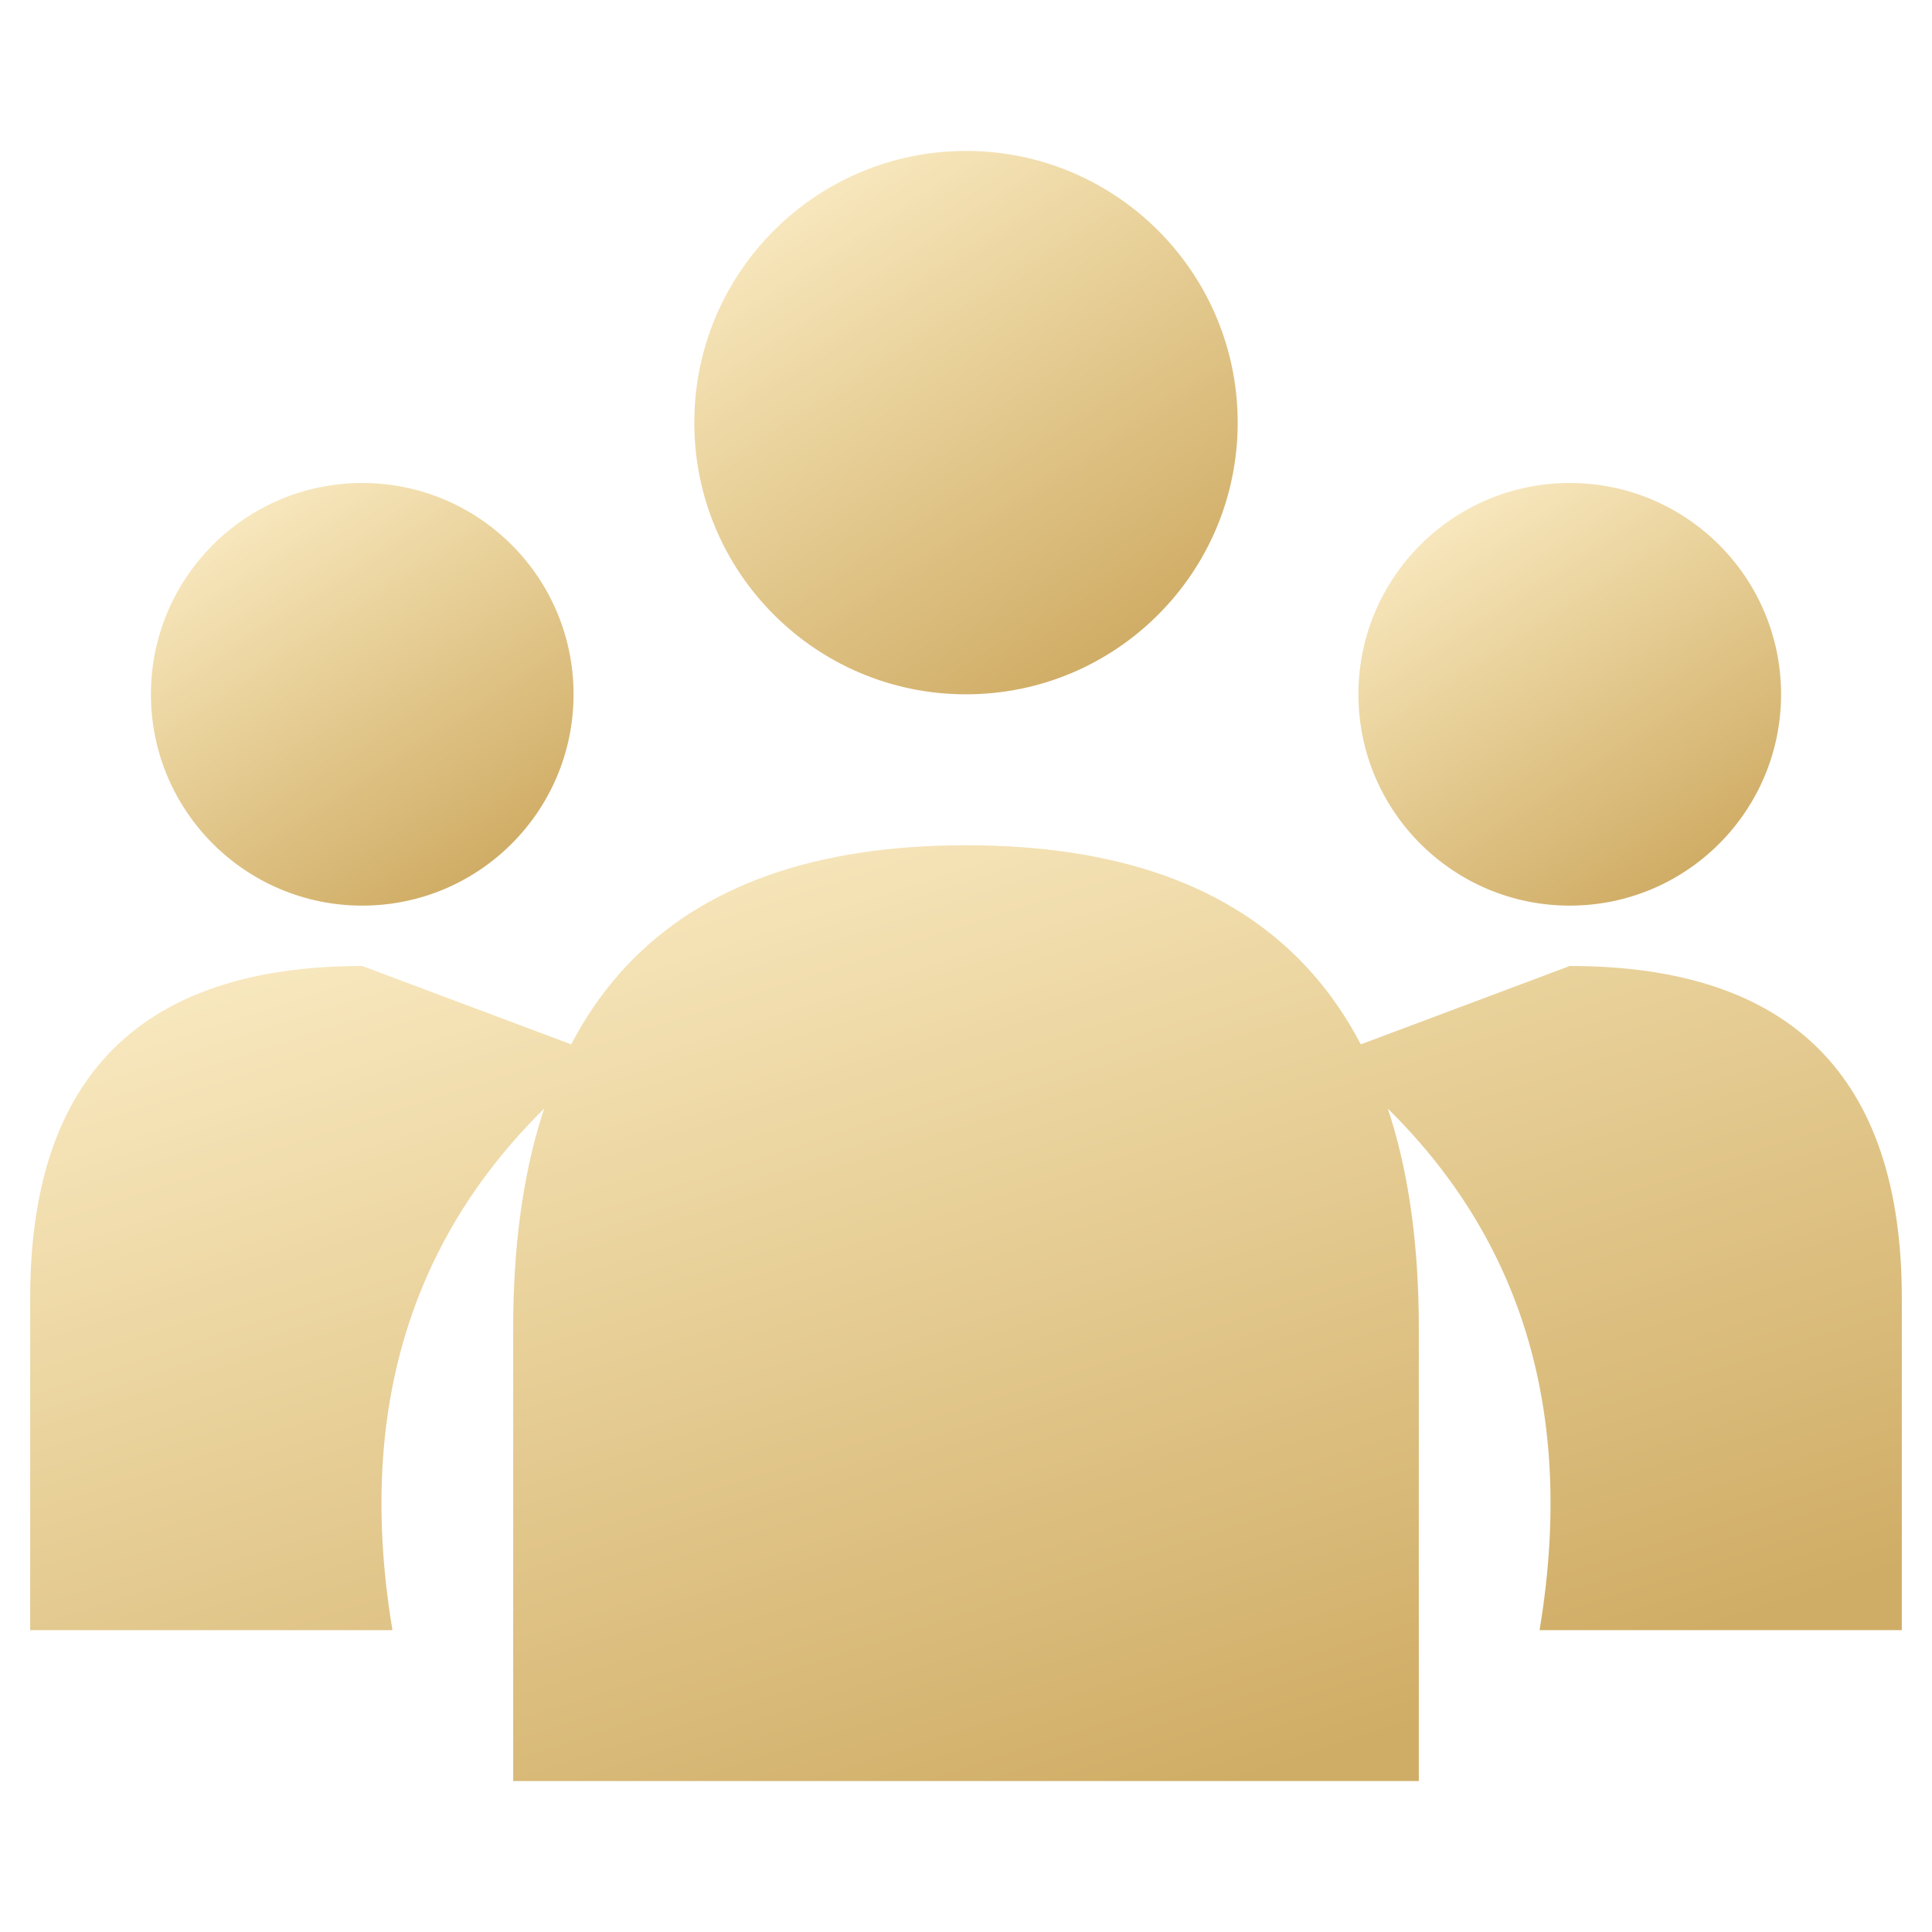
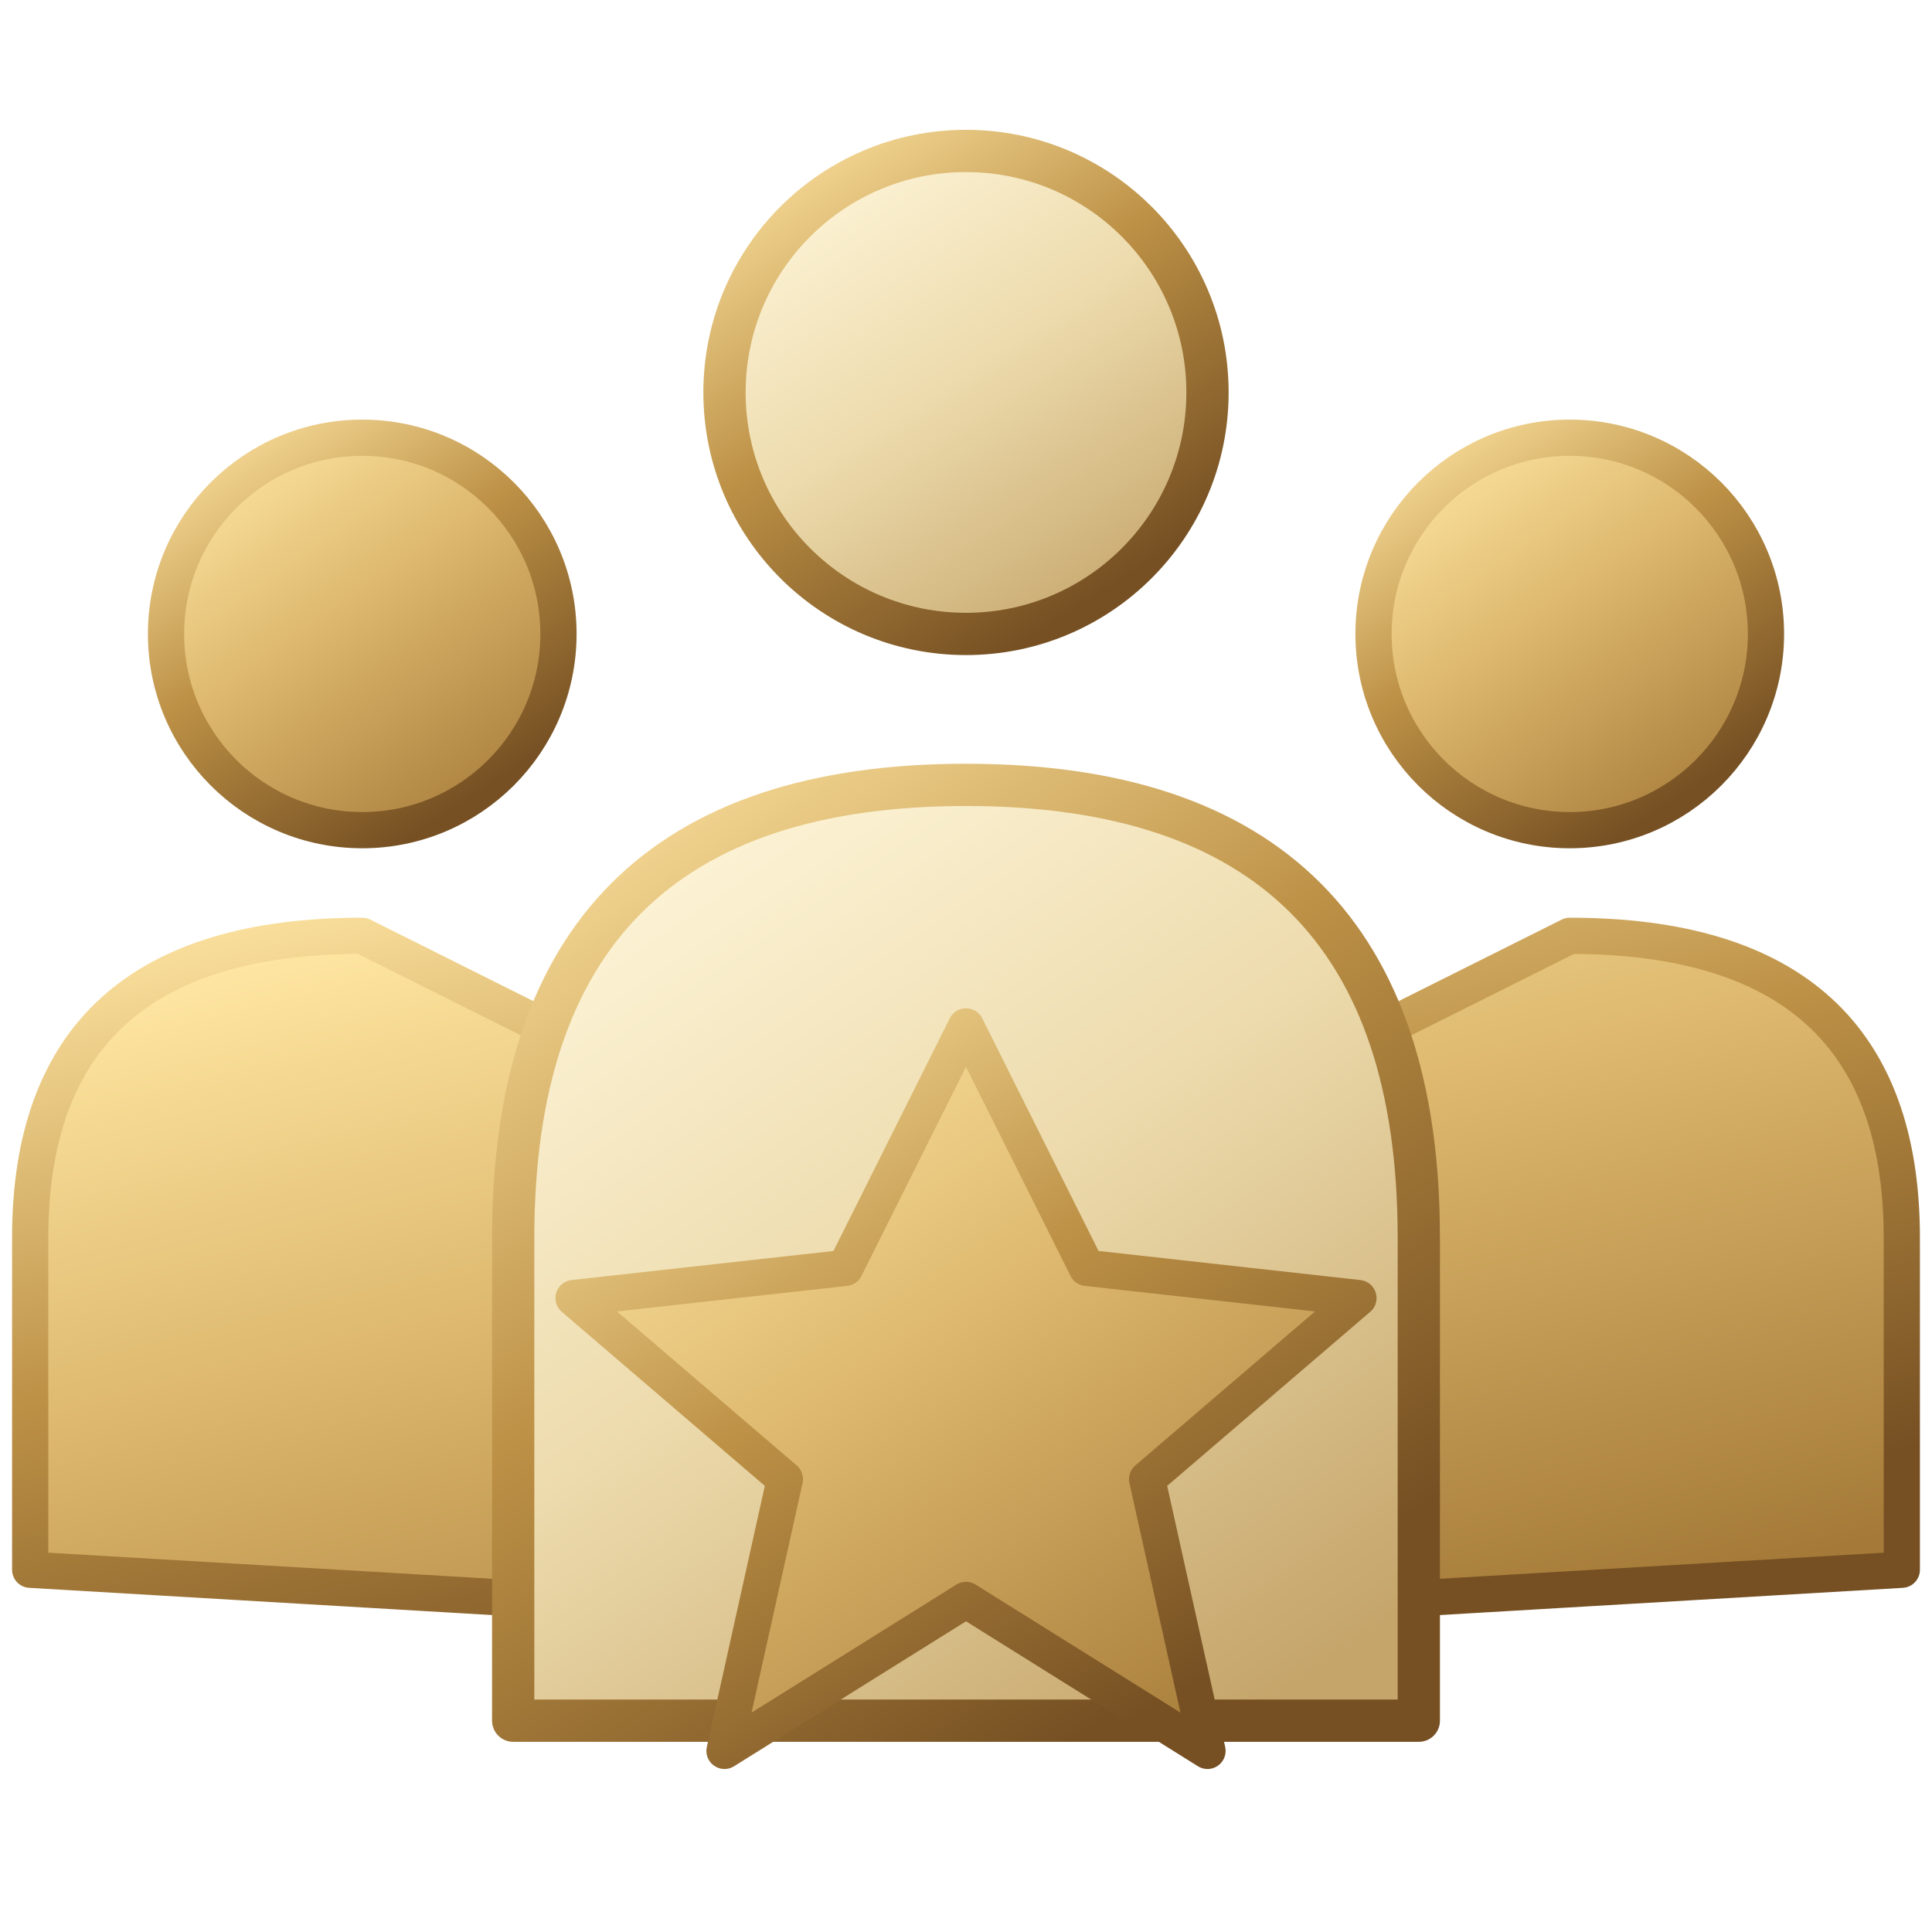
<svg xmlns="http://www.w3.org/2000/svg" width="64" height="64" viewBox="0 0 64 64">
  <defs>
-     <linearGradient id="ivory" x1="0" y1="0" x2=".65" y2="1">
-       <stop stop-color="#fff2cf" />
-       <stop offset=".45" stop-color="#ead39d" />
-       <stop offset="1" stop-color="#d0ad66" />
+     <linearGradient id="face" x1=".15" y1="0" x2=".8" y2="1">
+       <stop stop-color="#fff7dc" />
+       <stop offset=".48" stop-color="#eddbad" />
+       <stop offset="1" stop-color="#c5a56a" />
+     </linearGradient>
+     <linearGradient id="edge" x2=".65" y2="1">
+       <stop stop-color="#ffe6a4" />
+       <stop offset=".5" stop-color="#bc9045" />
+       <stop offset="1" stop-color="#765023" />
+     </linearGradient>
+     <linearGradient id="gold" x1=".15" y1="0" x2=".85" y2="1">
+       <stop stop-color="#ffe7a3" />
+       <stop offset=".45" stop-color="#dcb66c" />
+       <stop offset="1" stop-color="#a57a38" />
    </linearGradient>
  </defs>
-   <g fill="url(#ivory)">
-     <circle cx="32" cy="14" r="9" />
-     <circle cx="12" cy="23" r="7" />
-     <circle cx="52" cy="23" r="7" />
-     <path d="M17 59V44Q17 28 32 28T47 44V59ZM1 54V43Q1 32 12 32L20 35Q11 42 13 54ZM51 54Q53 42 44 35L52 32Q63 32 63 43V54Z" />
-   </g>
+   <style>.f{fill:url(#face);stroke:url(#edge);stroke-width:1.4;stroke-linejoin:round}.g{fill:url(#gold);stroke:url(#edge);stroke-width:1.2;stroke-linejoin:round}.l{fill:none;stroke:#8e6b32;stroke-width:2;stroke-linecap:round;stroke-linejoin:round}.h{fill:none;stroke:#fff7d9;stroke-width:1.3;stroke-linecap:round;stroke-linejoin:round}.o{fill:none;stroke:url(#face);stroke-width:4;stroke-linecap:round;stroke-linejoin:round}.dark{fill:#102633}</style>
+   <circle class="f" cx="32" cy="13" r="8" />
+   <circle class="g" cx="12" cy="21" r="6.5" />
+   <circle class="g" cx="52" cy="21" r="6.5" />
+   <path class="g" d="M1 52V41Q1 31 12 31L22 36 18 53ZM46 53 42 36 52 31Q63 31 63 41V52Z" />
+   <path class="f" d="M17 57V41Q17 26 32 26T47 41V57Z" />
+   <path class="g" d="m32 34 4 8 9 1-7 6 2 9-8-5-8 5 2-9-7-6 9-1Z" />
</svg>
